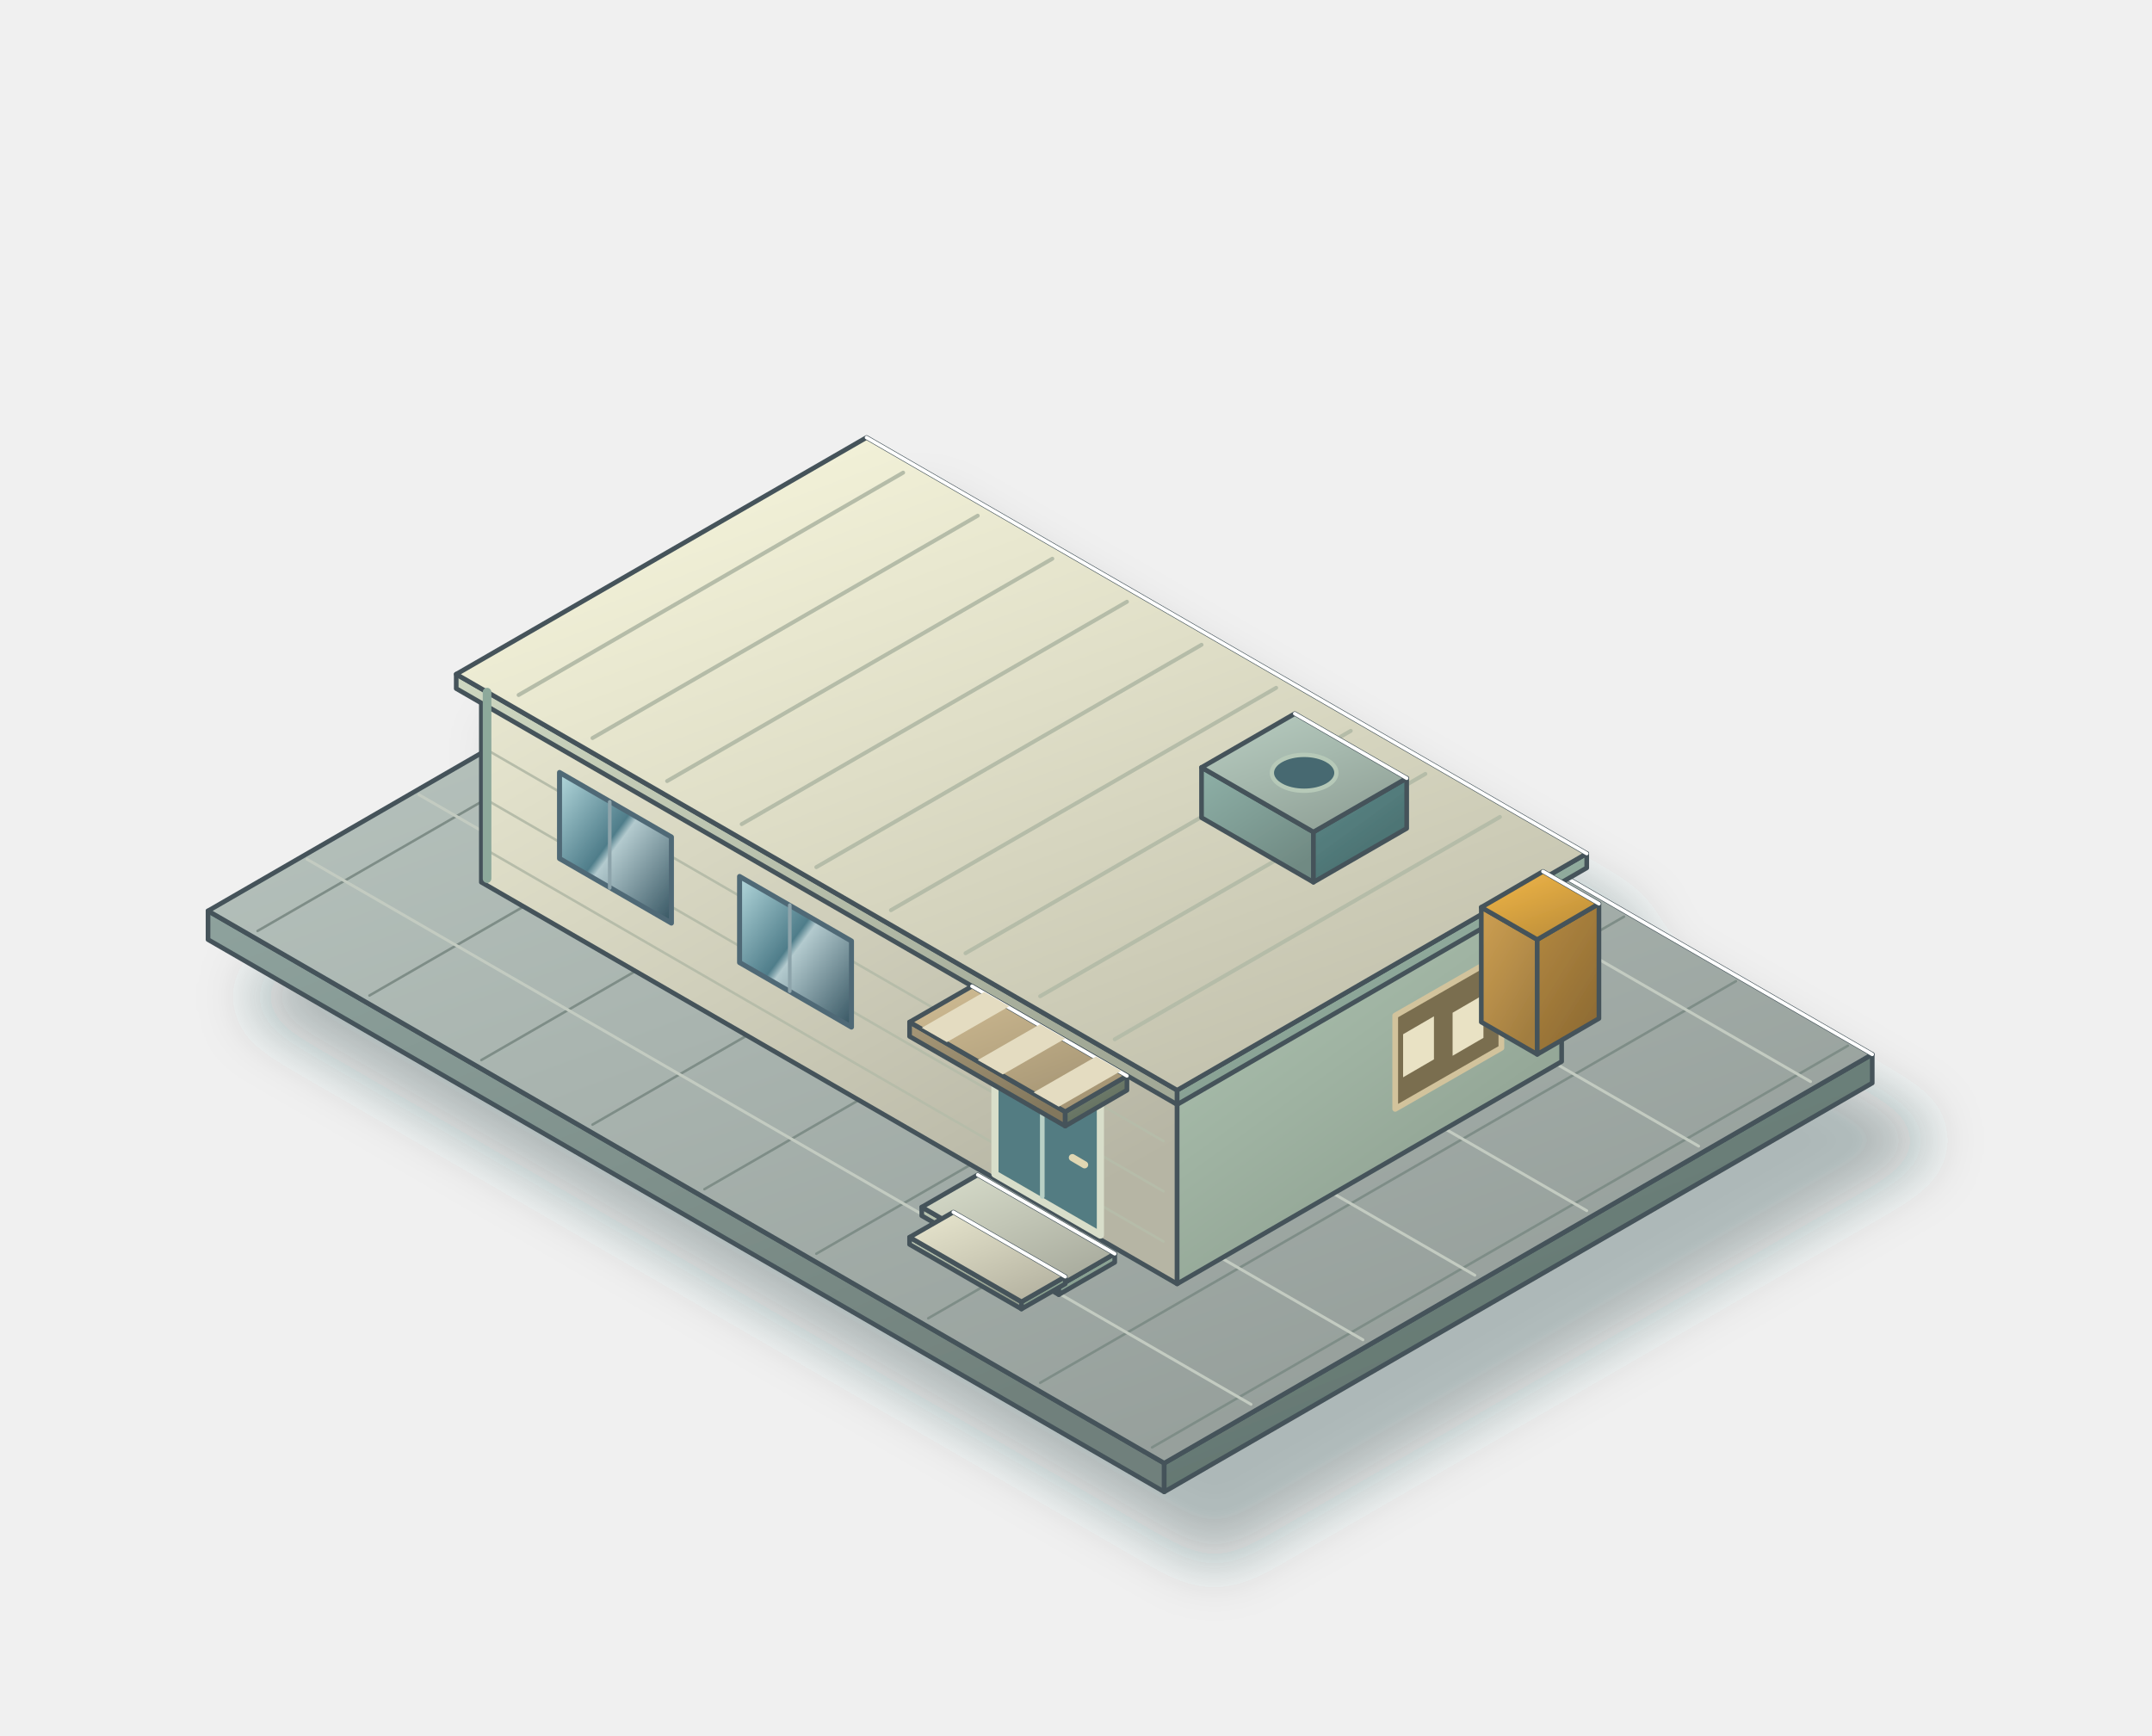
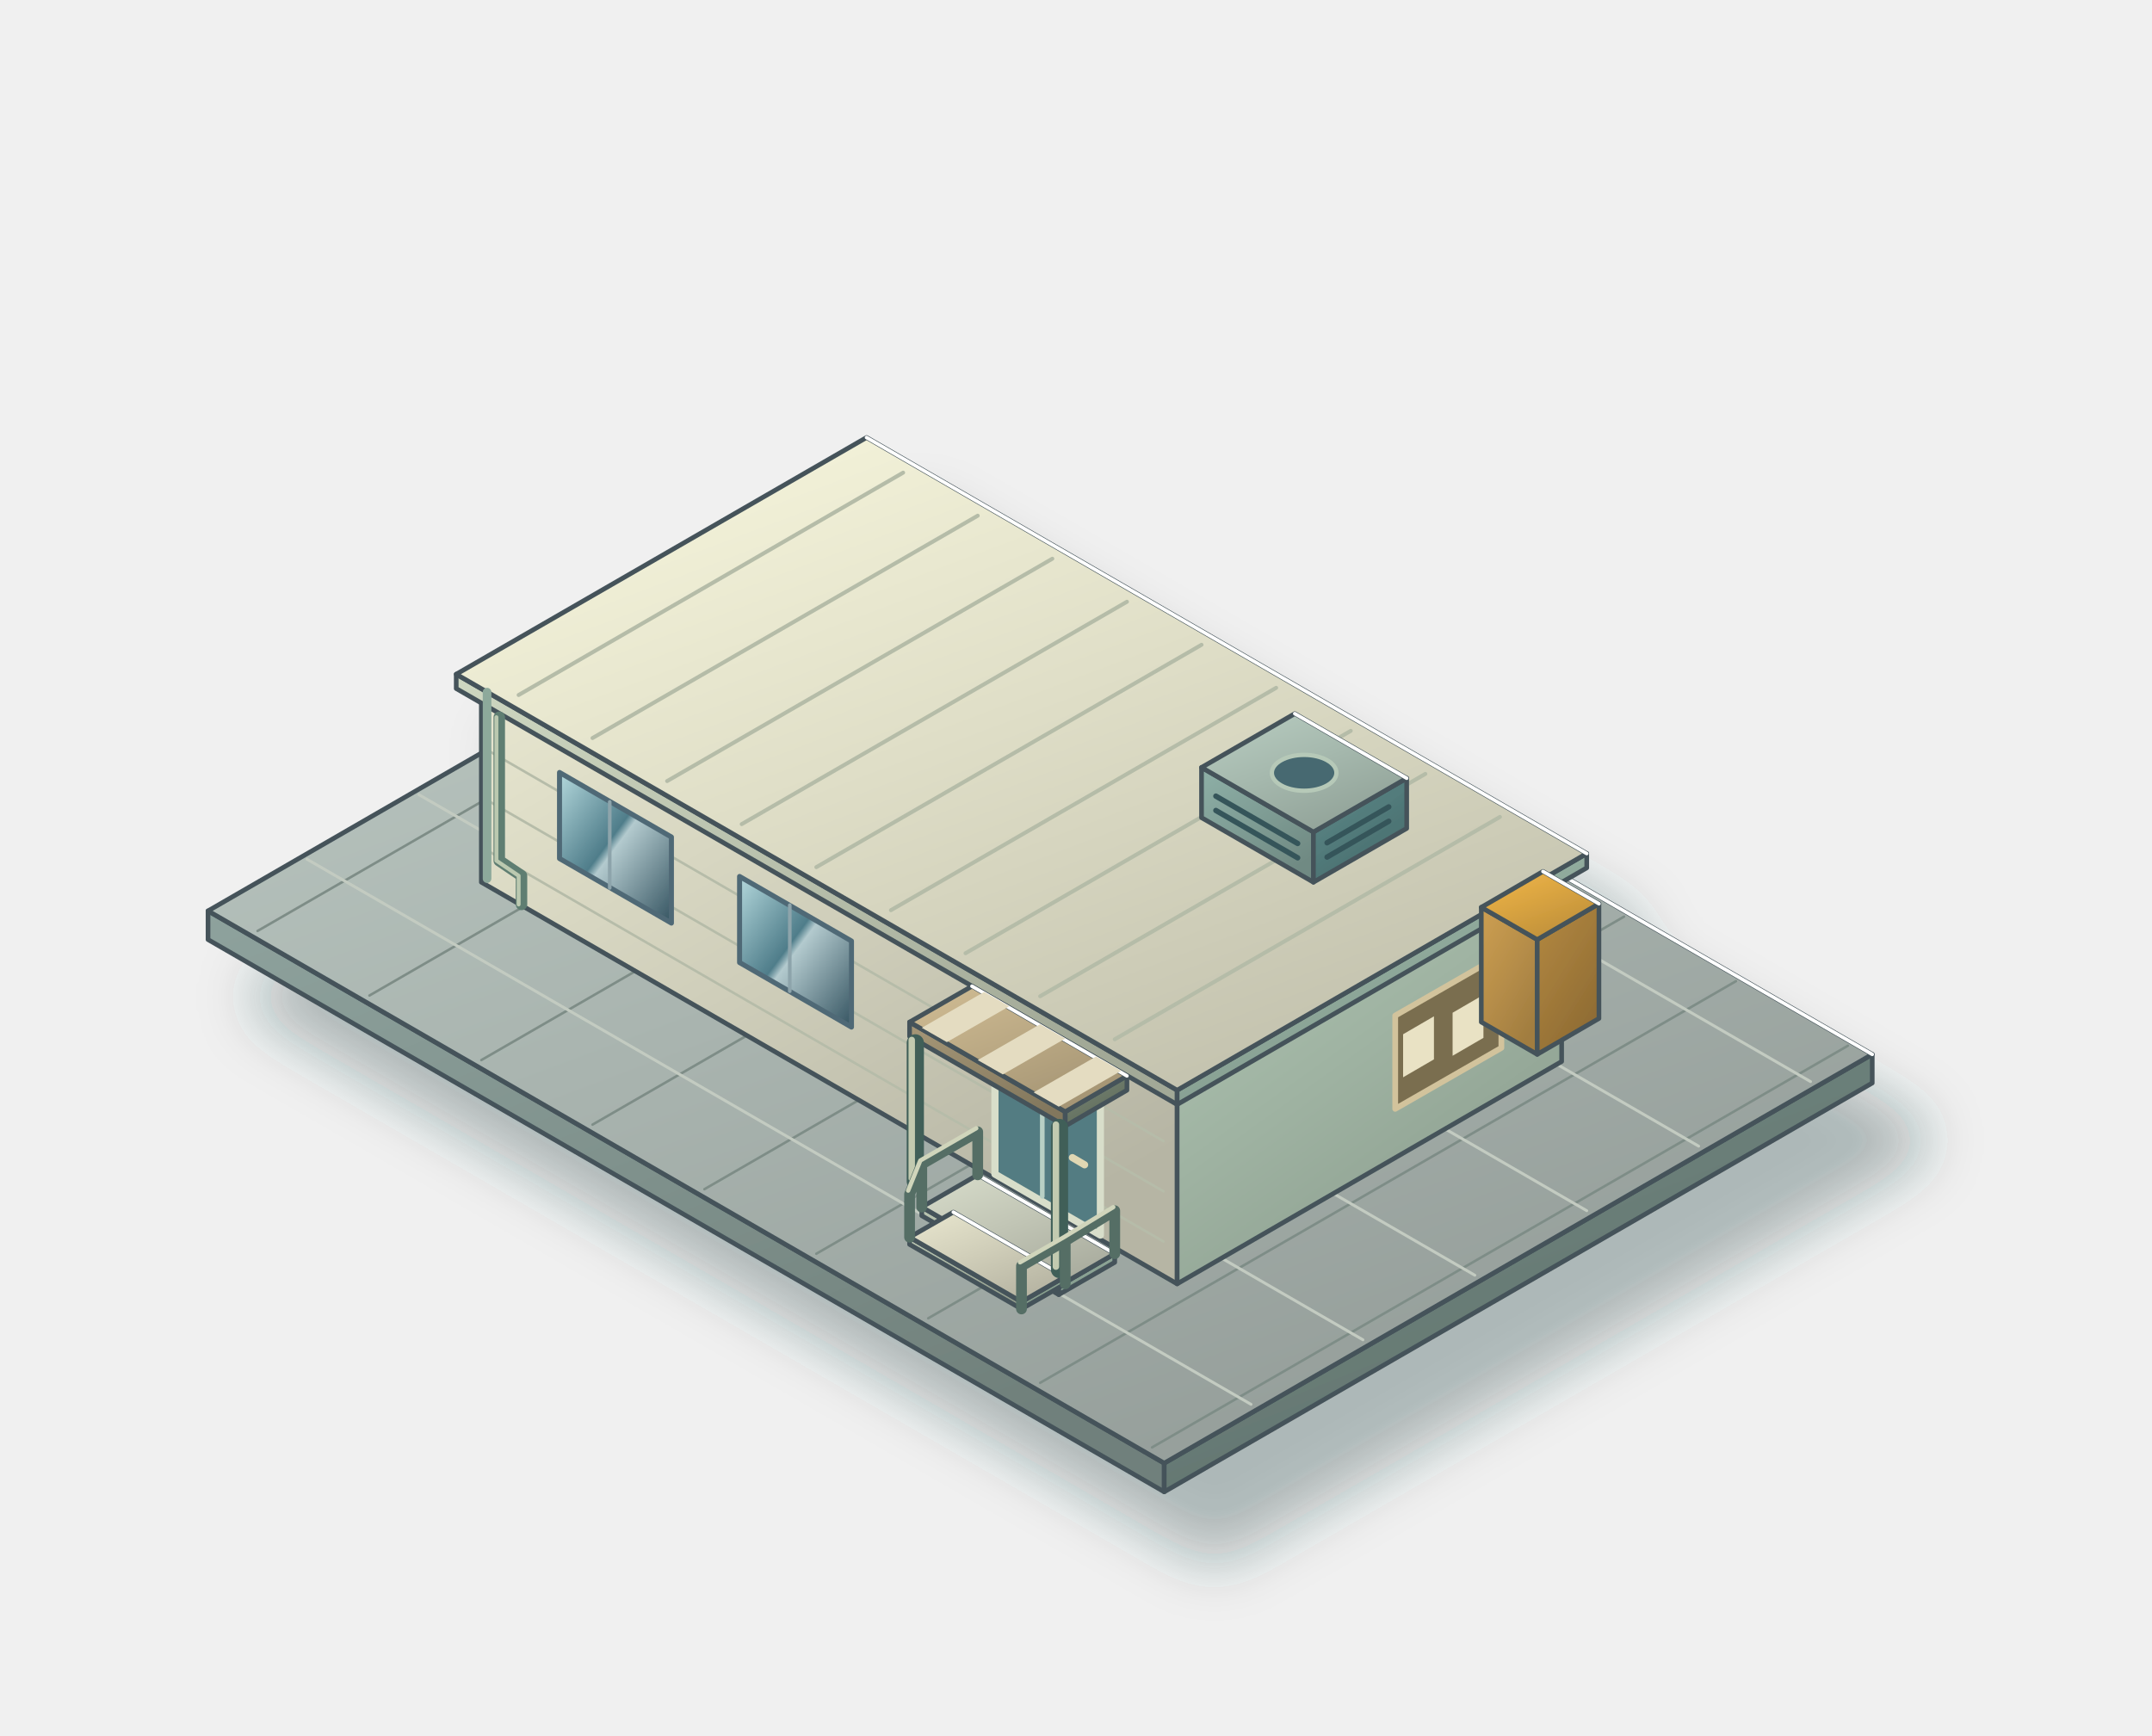
<svg xmlns="http://www.w3.org/2000/svg" viewBox="15 -12 300 242">
  <defs>
    <radialGradient id="foliage" cx="30%" cy="25%">
      <stop stop-color="#c6d58b" />
      <stop offset=".4" stop-color="#729558" />
      <stop offset="1" stop-color="#355d47" />
    </radialGradient>
    <linearGradient id="glass" x2="1" y2="1">
      <stop stop-color="#b4d8dc" />
      <stop offset=".45" stop-color="#4f7d8a" />
      <stop offset=".5" stop-color="#b3cace" />
      <stop offset="1" stop-color="#355461" />
    </linearGradient>
    <filter id="shadow" x="-35%" y="-35%" width="180%" height="190%">
      <feDropShadow dx="7" dy="10" stdDeviation="4" flood-color="#223c3c" flood-opacity=".32" />
    </filter>
    <linearGradient id="7f918c-wall" x1="0" y1="0" x2=".65" y2="1">
      <stop stop-color="#8ea29d" />
      <stop offset=".52" stop-color="#7f918c" />
      <stop offset="1" stop-color="#70807b" />
    </linearGradient>
    <linearGradient id="6a7e78-shade" x1="0" y1="0" x2=".65" y2="1">
      <stop stop-color="#778d86" />
      <stop offset=".52" stop-color="#6a7e78" />
      <stop offset="1" stop-color="#5d6f6a" />
    </linearGradient>
    <linearGradient id="a9b4af-roof" x1="0" y1="0" x2=".65" y2="1">
      <stop stop-color="#bdcac4" />
      <stop offset=".52" stop-color="#a9b4af" />
      <stop offset="1" stop-color="#959e9a" />
    </linearGradient>
    <linearGradient id="d8a341-roof" x1="0" y1="0" x2=".65" y2="1">
      <stop stop-color="#f2b749" />
      <stop offset=".52" stop-color="#d8a341" />
      <stop offset="1" stop-color="#be8f39" />
    </linearGradient>
    <linearGradient id="f4edd9-roof" x1="0" y1="0" x2=".65" y2="1">
      <stop stop-color="#fffff3" />
      <stop offset=".52" stop-color="#f4edd9" />
      <stop offset="1" stop-color="#d7d1bf" />
    </linearGradient>
    <linearGradient id="cfceba-wall" x1="0" y1="0" x2=".65" y2="1">
      <stop stop-color="#e8e7d0" />
      <stop offset=".52" stop-color="#cfceba" />
      <stop offset="1" stop-color="#b6b5a4" />
    </linearGradient>
    <linearGradient id="9fb3a2-shade" x1="0" y1="0" x2=".65" y2="1">
      <stop stop-color="#b2c8b5" />
      <stop offset=".52" stop-color="#9fb3a2" />
      <stop offset="1" stop-color="#8c9e8f" />
    </linearGradient>
    <linearGradient id="b8c0ac-wall" x1="0" y1="0" x2=".65" y2="1">
      <stop stop-color="#ced7c1" />
      <stop offset=".52" stop-color="#b8c0ac" />
      <stop offset="1" stop-color="#a2a997" />
    </linearGradient>
    <linearGradient id="8fa99b-shade" x1="0" y1="0" x2=".65" y2="1">
      <stop stop-color="#a0bdae" />
      <stop offset=".52" stop-color="#8fa99b" />
      <stop offset="1" stop-color="#7e9588" />
    </linearGradient>
    <linearGradient id="dfdec7-roof" x1="0" y1="0" x2=".65" y2="1">
      <stop stop-color="#faf9df" />
      <stop offset=".52" stop-color="#dfdec7" />
      <stop offset="1" stop-color="#c4c3af" />
    </linearGradient>
    <linearGradient id="7f9d95-wall" x1="0" y1="0" x2=".65" y2="1">
      <stop stop-color="#8eb0a7" />
      <stop offset=".52" stop-color="#7f9d95" />
      <stop offset="1" stop-color="#708a83" />
    </linearGradient>
    <linearGradient id="527b7b-shade" x1="0" y1="0" x2=".65" y2="1">
      <stop stop-color="#5c8a8a" />
      <stop offset=".52" stop-color="#527b7b" />
      <stop offset="1" stop-color="#486c6c" />
    </linearGradient>
    <linearGradient id="a5b8ad-roof" x1="0" y1="0" x2=".65" y2="1">
      <stop stop-color="#b9cec2" />
      <stop offset=".52" stop-color="#a5b8ad" />
      <stop offset="1" stop-color="#91a298" />
    </linearGradient>
    <linearGradient id="94876a-wall" x1="0" y1="0" x2=".65" y2="1">
      <stop stop-color="#a69777" />
      <stop offset=".52" stop-color="#94876a" />
      <stop offset="1" stop-color="#82775d" />
    </linearGradient>
    <linearGradient id="6b7867-shade" x1="0" y1="0" x2=".65" y2="1">
      <stop stop-color="#788673" />
      <stop offset=".52" stop-color="#6b7867" />
      <stop offset="1" stop-color="#5e6a5b" />
    </linearGradient>
    <linearGradient id="bba984-roof" x1="0" y1="0" x2=".65" y2="1">
      <stop stop-color="#d1bd94" />
      <stop offset=".52" stop-color="#bba984" />
      <stop offset="1" stop-color="#a59574" />
    </linearGradient>
    <linearGradient id="a6b09e-wall" x1="0" y1="0" x2=".65" y2="1">
      <stop stop-color="#bac5b1" />
      <stop offset=".52" stop-color="#a6b09e" />
      <stop offset="1" stop-color="#929b8b" />
    </linearGradient>
    <linearGradient id="8ca495-shade" x1="0" y1="0" x2=".65" y2="1">
      <stop stop-color="#9db8a7" />
      <stop offset=".52" stop-color="#8ca495" />
      <stop offset="1" stop-color="#7b9083" />
    </linearGradient>
    <linearGradient id="c1c5b5-roof" x1="0" y1="0" x2=".65" y2="1">
      <stop stop-color="#d8ddcb" />
      <stop offset=".52" stop-color="#c1c5b5" />
      <stop offset="1" stop-color="#aaad9f" />
    </linearGradient>
    <linearGradient id="a7b2a0-wall" x1="0" y1="0" x2=".65" y2="1">
      <stop stop-color="#bbc7b3" />
      <stop offset=".52" stop-color="#a7b2a0" />
      <stop offset="1" stop-color="#939d8d" />
    </linearGradient>
    <linearGradient id="8aa190-shade" x1="0" y1="0" x2=".65" y2="1">
      <stop stop-color="#9bb4a1" />
      <stop offset=".52" stop-color="#8aa190" />
      <stop offset="1" stop-color="#798e7f" />
    </linearGradient>
    <linearGradient id="d0ceb9-roof" x1="0" y1="0" x2=".65" y2="1">
      <stop stop-color="#e9e7cf" />
      <stop offset=".52" stop-color="#d0ceb9" />
      <stop offset="1" stop-color="#b7b5a3" />
    </linearGradient>
    <linearGradient id="b78e49-wall" x1="0" y1="0" x2=".65" y2="1">
      <stop stop-color="#cd9f52" />
      <stop offset=".52" stop-color="#b78e49" />
      <stop offset="1" stop-color="#a17d40" />
    </linearGradient>
    <linearGradient id="a17a3a-shade" x1="0" y1="0" x2=".65" y2="1">
      <stop stop-color="#b48941" />
      <stop offset=".52" stop-color="#a17a3a" />
      <stop offset="1" stop-color="#8e6b33" />
    </linearGradient>
  </defs>
  <style>.crane-boom{transform-origin:147px 21px;animation:sway 7s ease-in-out infinite alternate}@keyframes sway{to{transform:rotate(2deg)}}@media(prefers-reduced-motion:reduce){*{animation:none!important}}</style>
  <g filter="url(#shadow)">
    <polygon points="44.0,119.0 177.3,196.0 177.3,192.0 44.0,115.0" fill="url(#7f918c-wall)" stroke="#44535a" stroke-width="0.65" stroke-linejoin="round" />
    <polygon points="276.0,139.0 177.3,196.0 177.3,192.0 276.0,135.0" fill="url(#6a7e78-shade)" stroke="#44535a" stroke-width="0.65" stroke-linejoin="round" />
    <polygon points="142.7,58.0 276.0,135.0 177.3,192.0 44.0,115.0" fill="url(#a9b4af-roof)" stroke="#44535a" stroke-width="0.65" stroke-linejoin="round" />
    <path d="M142.7,58.0 L276.0,135.0" fill="none" stroke="#ffffff" stroke-width="0.5" stroke-linecap="round" />
    <path d="M147.9,61.8 L50.9,117.8" fill="none" stroke="#7e8d87" stroke-width="0.35" stroke-linecap="round" />
    <path d="M163.5,70.8 L66.5,126.8" fill="none" stroke="#7e8d87" stroke-width="0.35" stroke-linecap="round" />
    <path d="M179.1,79.8 L82.1,135.8" fill="none" stroke="#7e8d87" stroke-width="0.35" stroke-linecap="round" />
    <path d="M194.6,88.8 L97.6,144.8" fill="none" stroke="#7e8d87" stroke-width="0.35" stroke-linecap="round" />
    <path d="M210.2,97.8 L113.2,153.8" fill="none" stroke="#7e8d87" stroke-width="0.35" stroke-linecap="round" />
    <path d="M225.8,106.8 L128.8,162.8" fill="none" stroke="#7e8d87" stroke-width="0.35" stroke-linecap="round" />
    <path d="M241.4,115.8 L144.4,171.8" fill="none" stroke="#7e8d87" stroke-width="0.35" stroke-linecap="round" />
    <path d="M257.0,124.8 L160.0,180.8" fill="none" stroke="#7e8d87" stroke-width="0.35" stroke-linecap="round" />
    <path d="M272.6,133.8 L175.6,189.8" fill="none" stroke="#7e8d87" stroke-width="0.35" stroke-linecap="round" />
    <path d="M135.8,62.8 L267.4,138.8" fill="none" stroke="#c3cbc1" stroke-width="0.4" stroke-linecap="round" />
    <path d="M120.2,71.8 L251.8,147.8" fill="none" stroke="#c3cbc1" stroke-width="0.4" stroke-linecap="round" />
    <path d="M104.6,80.8 L236.2,156.8" fill="none" stroke="#c3cbc1" stroke-width="0.4" stroke-linecap="round" />
    <path d="M89.0,89.8 L220.6,165.8" fill="none" stroke="#c3cbc1" stroke-width="0.4" stroke-linecap="round" />
    <path d="M73.4,98.8 L205.0,174.8" fill="none" stroke="#c3cbc1" stroke-width="0.4" stroke-linecap="round" />
    <path d="M57.8,107.8 L189.4,183.8" fill="none" stroke="#c3cbc1" stroke-width="0.4" stroke-linecap="round" />
    <polygon points="82.1,111.0 179.1,167.0 179.1,139.0 82.1,83.0" fill="url(#cfceba-wall)" stroke="#44535a" stroke-width="0.65" stroke-linejoin="round" />
    <polygon points="232.7,136.0 179.1,167.0 179.1,139.0 232.7,108.0" fill="url(#9fb3a2-shade)" stroke="#44535a" stroke-width="0.65" stroke-linejoin="round" />
    <polygon points="135.8,52.0 232.7,108.0 179.1,139.0 82.1,83.0" fill="url(#f4edd9-roof)" stroke="#44535a" stroke-width="0.65" stroke-linejoin="round" />
    <path d="M135.8,52.0 L232.7,108.0" fill="none" stroke="#ffffff" stroke-width="0.5" stroke-linecap="round" />
    <polygon points="78.6,84.0 179.1,142.0 179.1,140.0 78.6,82.0" fill="url(#b8c0ac-wall)" stroke="#44535a" stroke-width="0.65" stroke-linejoin="round" />
    <polygon points="236.2,109.0 179.1,142.0 179.1,140.0 236.2,107.0" fill="url(#8fa99b-shade)" stroke="#44535a" stroke-width="0.65" stroke-linejoin="round" />
    <polygon points="135.8,49.0 236.2,107.0 179.1,140.0 78.6,82.0" fill="url(#dfdec7-roof)" stroke="#44535a" stroke-width="0.65" stroke-linejoin="round" />
    <path d="M135.8,49.0 L236.2,107.0" fill="none" stroke="#ffffff" stroke-width="0.5" stroke-linecap="round" />
    <path d="M140.9,53.9 L87.3,84.9" fill="none" stroke="#b5bca8" stroke-width="0.55" stroke-linecap="round" />
    <path d="M151.3,59.9 L97.6,90.9" fill="none" stroke="#b5bca8" stroke-width="0.55" stroke-linecap="round" />
    <path d="M161.7,65.9 L108.0,96.9" fill="none" stroke="#b5bca8" stroke-width="0.55" stroke-linecap="round" />
    <path d="M172.1,71.9 L118.4,102.9" fill="none" stroke="#b5bca8" stroke-width="0.55" stroke-linecap="round" />
    <path d="M182.5,77.9 L128.8,108.9" fill="none" stroke="#b5bca8" stroke-width="0.55" stroke-linecap="round" />
    <path d="M192.9,83.9 L139.2,114.9" fill="none" stroke="#b5bca8" stroke-width="0.55" stroke-linecap="round" />
    <path d="M203.3,89.9 L149.6,120.9" fill="none" stroke="#b5bca8" stroke-width="0.55" stroke-linecap="round" />
    <path d="M213.7,95.9 L160.0,126.9" fill="none" stroke="#b5bca8" stroke-width="0.55" stroke-linecap="round" />
    <path d="M224.1,101.9 L170.4,132.9" fill="none" stroke="#b5bca8" stroke-width="0.55" stroke-linecap="round" />
    <polygon points="182.5,102.0 198.1,111.0 198.1,104.0 182.5,95.0" fill="url(#7f9d95-wall)" stroke="#44535a" stroke-width="0.65" stroke-linejoin="round" />
    <polygon points="211.1,103.5 198.1,111.0 198.1,104.0 211.1,96.5" fill="url(#527b7b-shade)" stroke="#44535a" stroke-width="0.65" stroke-linejoin="round" />
    <polygon points="195.5,87.5 211.1,96.5 198.1,104.0 182.5,95.0" fill="url(#a5b8ad-roof)" stroke="#44535a" stroke-width="0.65" stroke-linejoin="round" />
    <path d="M195.5,87.5 L211.1,96.5" fill="none" stroke="#ffffff" stroke-width="0.5" stroke-linecap="round" />
    <ellipse cx="196.805" cy="95.75" rx="4.5" ry="2.5" fill="#476971" stroke="#b6c9b8" stroke-width=".6" />
    <path d="M82.8,106.5 L177.2,161.1" fill="none" stroke="#b6bca9" stroke-width="0.35" stroke-linecap="round" />
    <path d="M82.8,99.5 L177.2,154.1" fill="none" stroke="#b6bca9" stroke-width="0.35" stroke-linecap="round" />
    <path d="M82.8,92.5 L177.2,147.1" fill="none" stroke="#b6bca9" stroke-width="0.35" stroke-linecap="round" />
    <polygon points="93.0,107.7 108.6,116.7 108.6,104.7 93.0,95.7" fill="url(#glass)" stroke="#506976" stroke-width="0.7" stroke-linejoin="round" />
    <path d="M100.0,111.8 L100.0,99.8" fill="none" stroke="#8da4ab" stroke-width="0.5" stroke-linecap="round" />
    <polygon points="118.1,122.2 133.7,131.2 133.7,119.2 118.1,110.2" fill="url(#glass)" stroke="#506976" stroke-width="0.7" stroke-linejoin="round" />
    <path d="M125.1,126.2 L125.1,114.2" fill="none" stroke="#8da4ab" stroke-width="0.5" stroke-linecap="round" />
    <polygon points="153.7,151.7 168.4,160.2 168.4,138.2 153.7,129.7" fill="#537c82" stroke="#d8deca" stroke-width="1" stroke-linejoin="round" />
    <path d="M160.3,154.8 L160.3,134.8" fill="none" stroke="#b8d0c5" stroke-width="0.65" stroke-linecap="round" />
    <path d="M164.5,149.4 L166.2,150.4" fill="none" stroke="#e0d7b3" stroke-width="1" stroke-linecap="round" />
    <polygon points="141.8,132.5 163.5,145.0 163.5,143.0 141.8,130.5" fill="url(#94876a-wall)" stroke="#44535a" stroke-width="0.65" stroke-linejoin="round" />
    <polygon points="172.1,140.0 163.5,145.0 163.5,143.0 172.1,138.0" fill="url(#6b7867-shade)" stroke="#44535a" stroke-width="0.65" stroke-linejoin="round" />
    <polygon points="150.5,125.5 172.1,138.0 163.5,143.0 141.8,130.5" fill="url(#bba984-roof)" stroke="#44535a" stroke-width="0.65" stroke-linejoin="round" />
    <path d="M150.5,125.5 L172.1,138.0" fill="none" stroke="#ffffff" stroke-width="0.5" stroke-linecap="round" />
    <polygon points="152.2,126.3 155.7,128.3 147.0,133.3 143.5,131.3" fill="#e4dcc1" stroke="none" stroke-width="0.65" stroke-linejoin="round" />
    <polygon points="160.0,130.8 163.5,132.8 154.8,137.8 151.3,135.8" fill="#e4dcc1" stroke="none" stroke-width="0.65" stroke-linejoin="round" />
    <polygon points="167.8,135.3 171.3,137.3 162.6,142.3 159.1,140.3" fill="#e4dcc1" stroke="none" stroke-width="0.65" stroke-linejoin="round" />
    <polygon points="143.5,157.5 162.6,168.5 162.6,167.3 143.5,156.3" fill="url(#a6b09e-wall)" stroke="#44535a" stroke-width="0.65" stroke-linejoin="round" />
    <polygon points="170.4,164.0 162.6,168.5 162.6,167.3 170.4,162.8" fill="url(#8ca495-shade)" stroke="#44535a" stroke-width="0.65" stroke-linejoin="round" />
    <polygon points="151.3,151.8 170.4,162.8 162.6,167.3 143.5,156.3" fill="url(#c1c5b5-roof)" stroke="#44535a" stroke-width="0.65" stroke-linejoin="round" />
    <path d="M151.3,151.8 L170.4,162.8" fill="none" stroke="#ffffff" stroke-width="0.5" stroke-linecap="round" />
    <polygon points="141.8,161.5 157.4,170.5 157.4,169.5 141.8,160.5" fill="url(#a7b2a0-wall)" stroke="#44535a" stroke-width="0.65" stroke-linejoin="round" />
    <polygon points="163.5,167.0 157.4,170.5 157.4,169.5 163.5,166.0" fill="url(#8aa190-shade)" stroke="#44535a" stroke-width="0.65" stroke-linejoin="round" />
    <polygon points="147.9,157.0 163.5,166.0 157.4,169.5 141.8,160.5" fill="url(#d0ceb9-roof)" stroke="#44535a" stroke-width="0.65" stroke-linejoin="round" />
    <path d="M147.9,157.0 L163.5,166.0" fill="none" stroke="#ffffff" stroke-width="0.5" stroke-linecap="round" />
    <polygon points="224.3,134.1 209.5,142.6 209.5,129.6 224.3,121.1" fill="#7a6e50" stroke="#d2c39c" stroke-width="0.8" stroke-linejoin="round" />
    <polygon points="221.8,132.7 217.5,135.2 217.5,129.2 221.8,126.7" fill="#e9e2c4" stroke="none" stroke-width="0.65" stroke-linejoin="round" />
    <polygon points="214.9,135.7 210.6,138.2 210.6,132.2 214.9,129.7" fill="#e9e2c4" stroke="none" stroke-width="0.65" stroke-linejoin="round" />
    <path d="M82.9,110.5 L82.9,84.5" fill="none" stroke="#8da99b" stroke-width="1.2" stroke-linecap="round" />
    <polygon points="221.5,130.5 229.3,135.0 229.3,119.0 221.5,114.5" fill="url(#b78e49-wall)" stroke="#44535a" stroke-width="0.65" stroke-linejoin="round" />
    <polygon points="237.9,130.0 229.3,135.0 229.3,119.0 237.9,114.0" fill="url(#a17a3a-shade)" stroke="#44535a" stroke-width="0.65" stroke-linejoin="round" />
    <polygon points="230.1,109.5 237.9,114.0 229.3,119.0 221.5,114.5" fill="url(#d8a341-roof)" stroke="#44535a" stroke-width="0.65" stroke-linejoin="round" />
    <path d="M230.1,109.5 L237.9,114.0" fill="none" stroke="#ffffff" stroke-width="0.5" stroke-linecap="round" />
+     <g stroke-linecap="round" stroke-linejoin="round">
+       <path d="M142.6 133.4v19.3m20.1 -7.5v19.8" stroke="#3f5f59" stroke-width="2.4" />
+       <path d="M142.1 133v19.3m20.1 -7.5v19.8" stroke="#c2cab0" stroke-width=".9" />
+       <path d="M151.3 145.8l-7.8 4.5 -1.7 4.2m9.5 -8.7v6m-7.8 -1.5v6m-1.7 -1.8v6M170.4 156.8l-6.9 4.2 -6.1 3.5m13 -7.7v6m-6.9 -1.8v6m-6.1 -2.5v6" fill="none" stroke="#546e65" stroke-width="1.5" />
+       <path d="M151.1 145.3l-7.8 4.5 -1.7 4.2M170.2 156.3l-6.9 4.2 -6.1 3.5" fill="none" stroke="#d0d5bb" stroke-width=".6" />
+       <path d="M184.5 99l11.4 6.6m-11.4 -4.6 11.4 6.6" stroke="#35555a" stroke-width=".75" />
+       <path d="M200 105.5l8.6 -5m-8.6 7 8.6 -5" stroke="#35555a" stroke-width=".75" />
+       <path d="M84.6 88v20l3.1 2.1v4" fill="none" stroke="#5f7e72" stroke-width="1.6" />
+       <path d="M84.2 88v20l3.1 2.1v4" fill="none" stroke="#bbc9b0" stroke-width=".55" />
+     </g>
  </g>
</svg>
